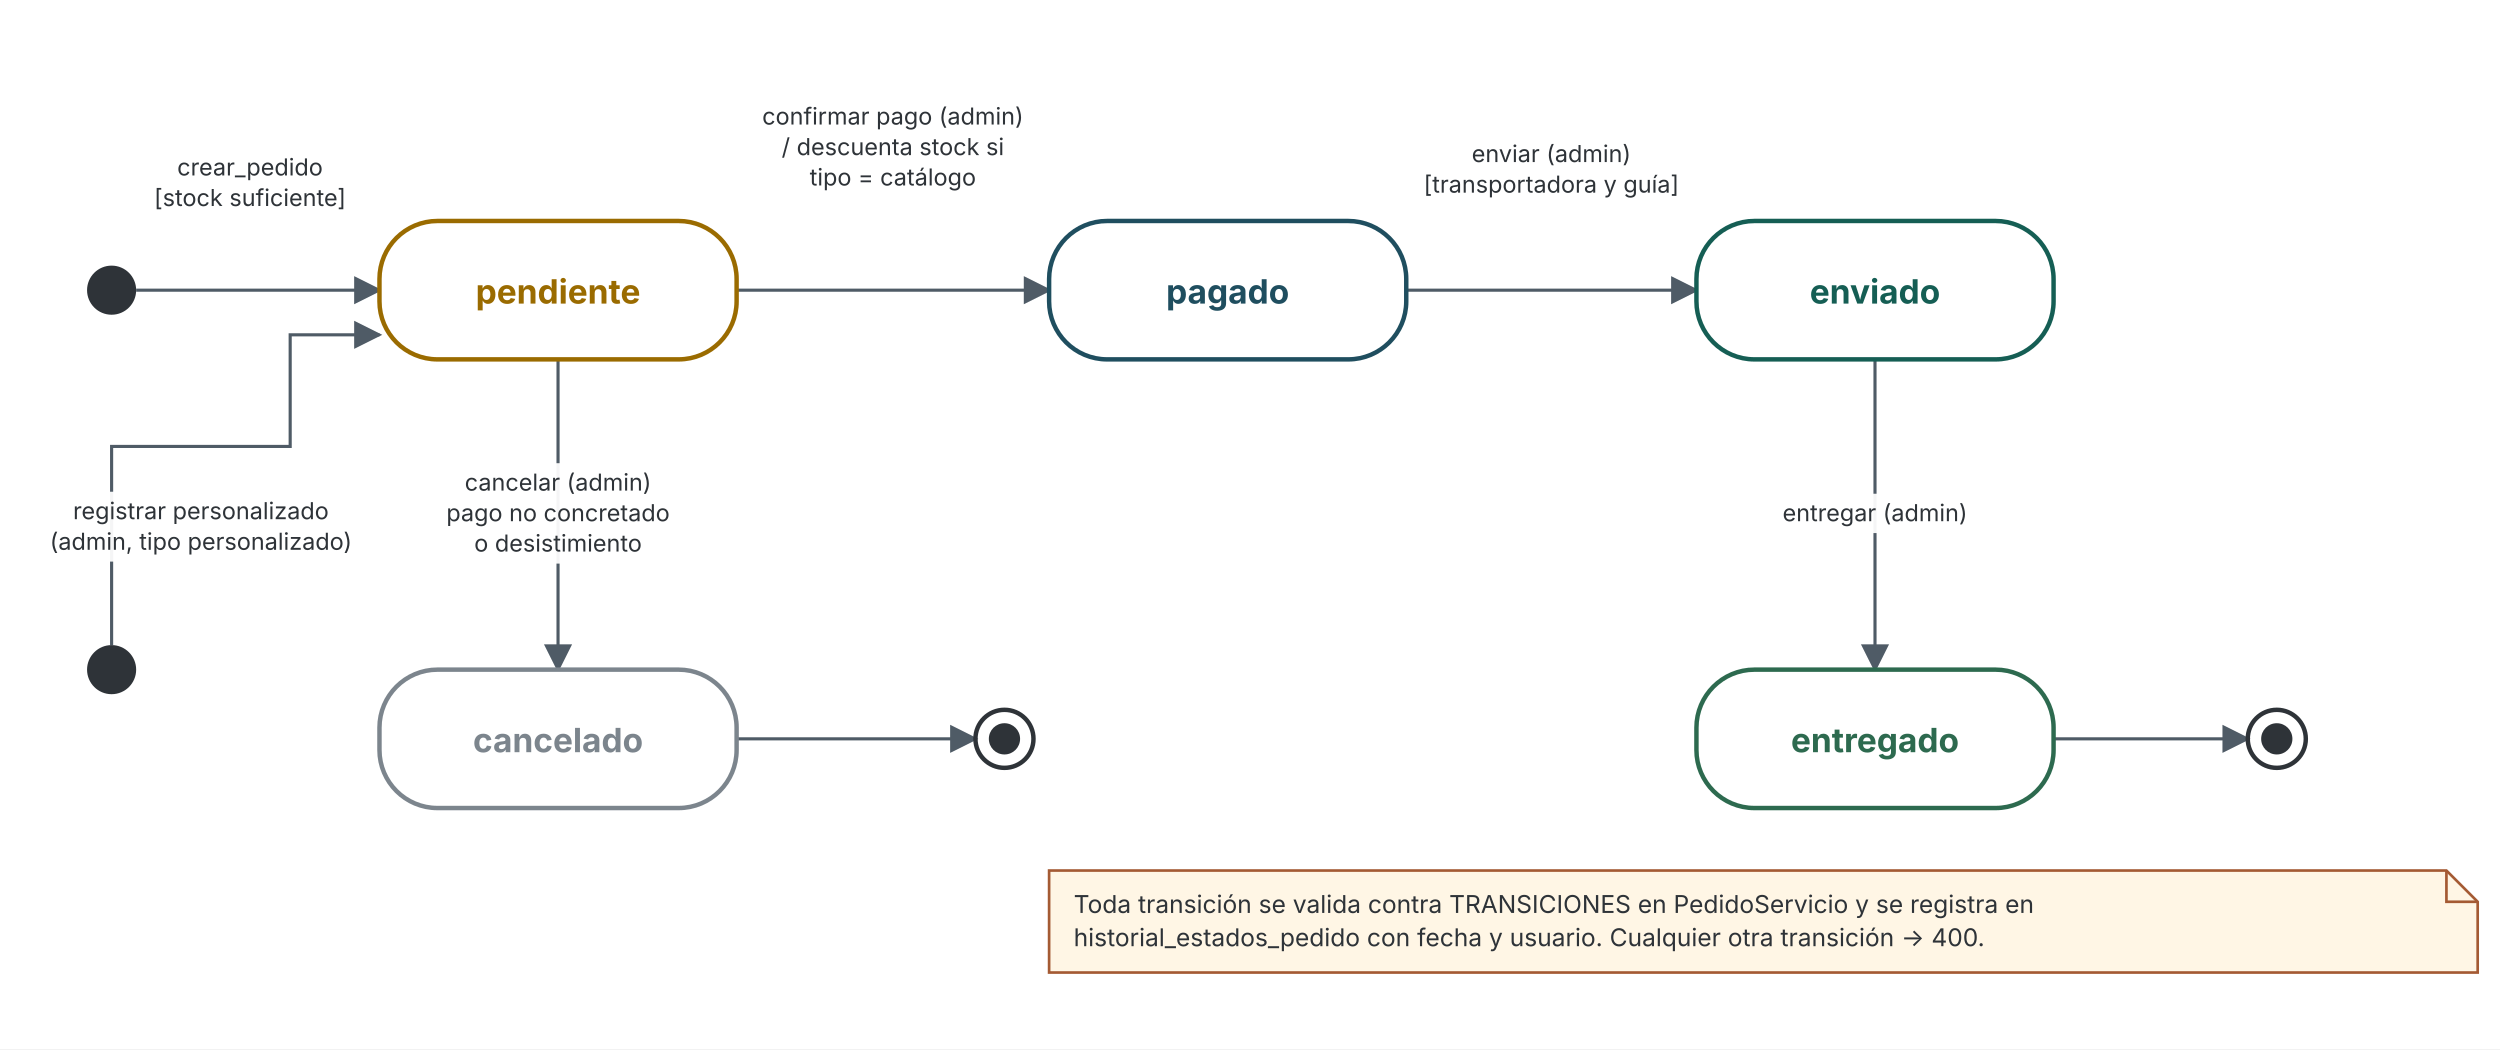
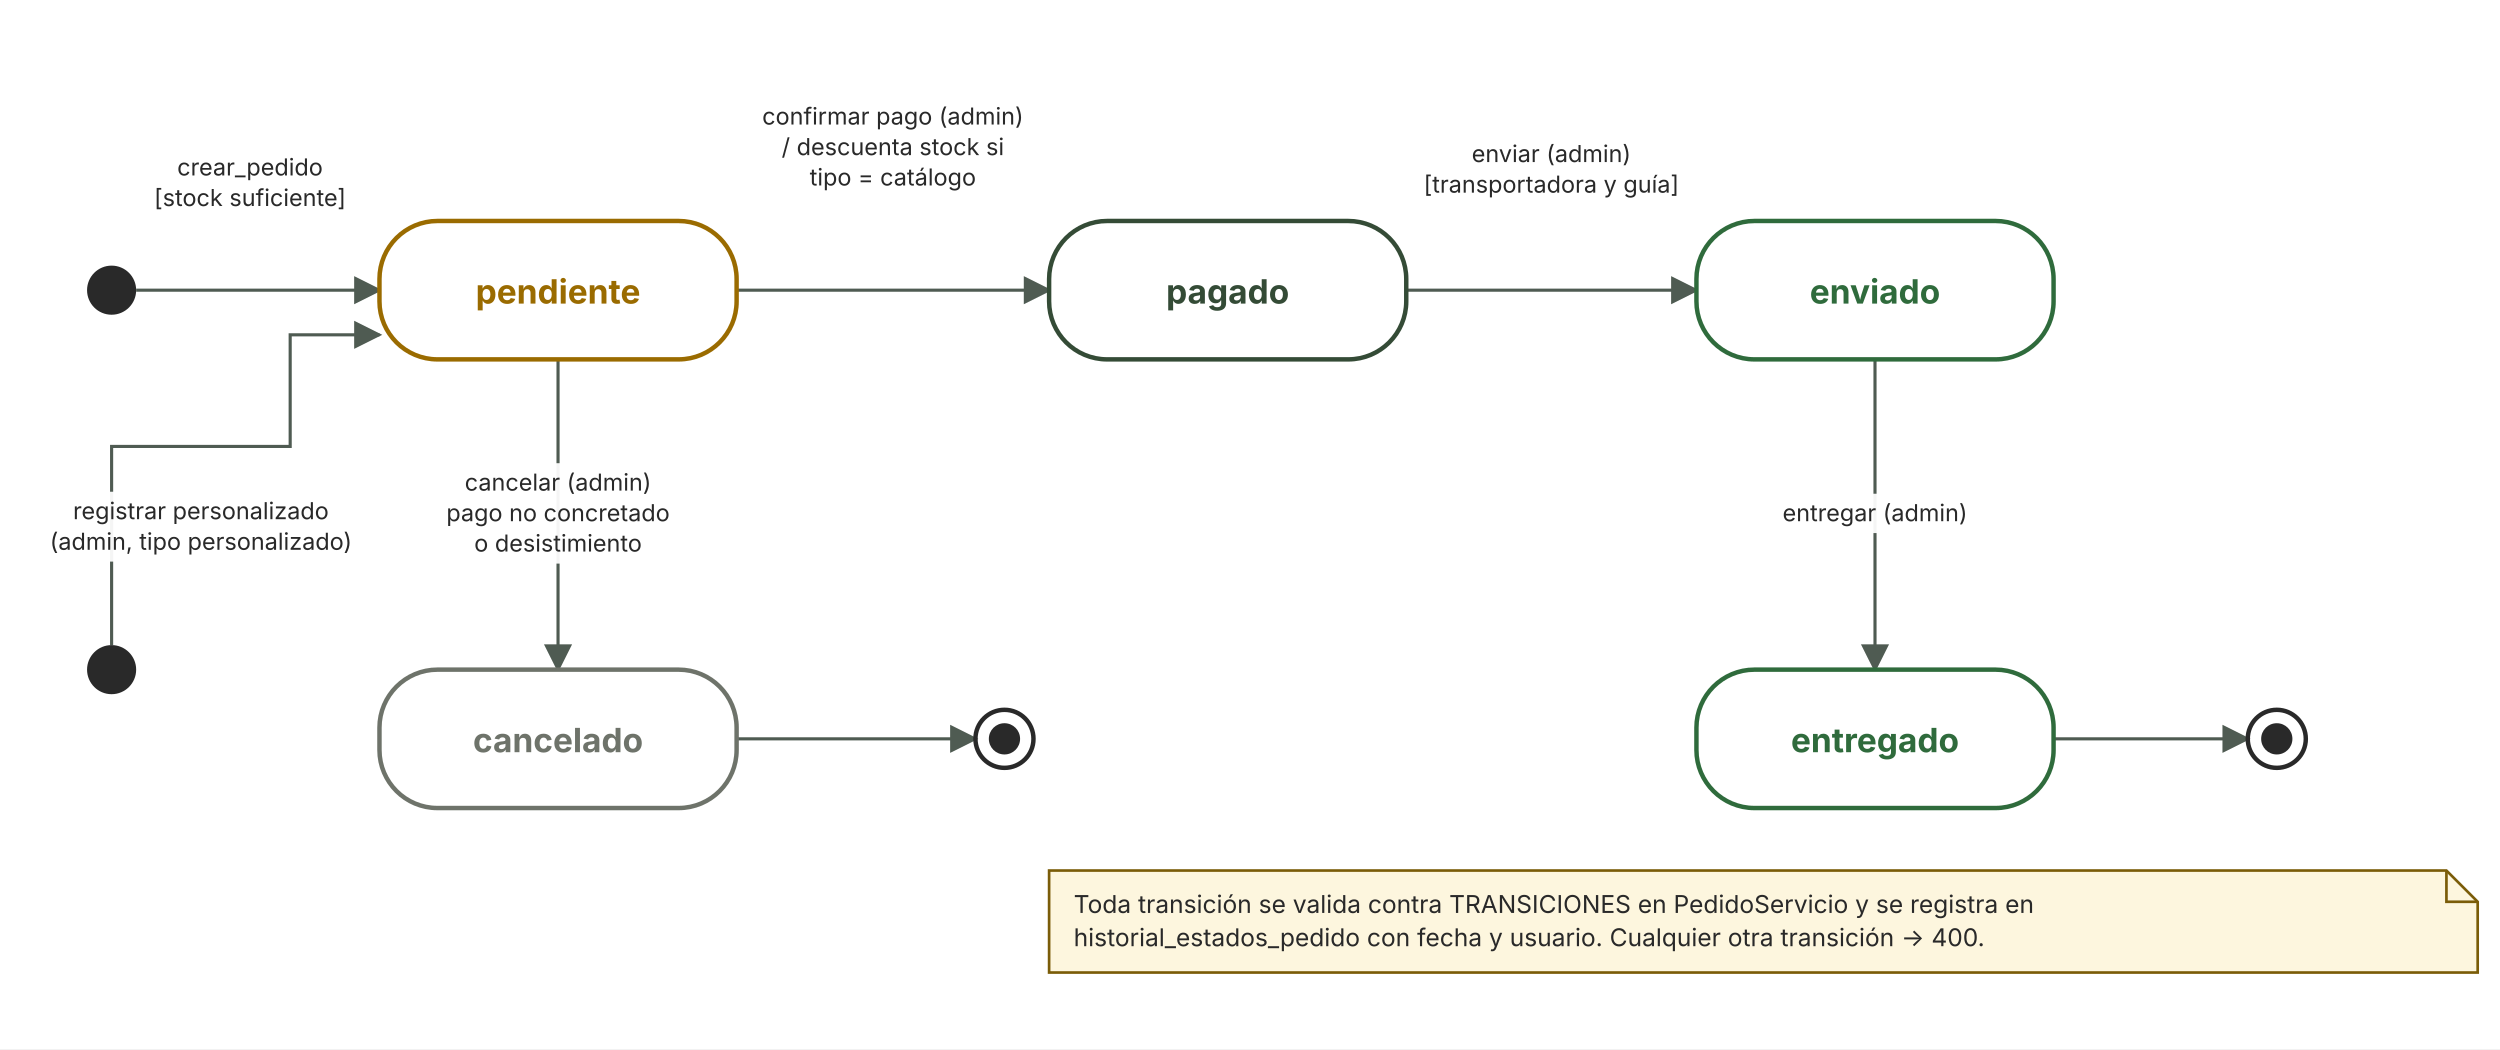
<svg xmlns="http://www.w3.org/2000/svg" viewBox="0 0 1120 470" role="img" aria-label="UML: máquina de estados del pedido" font-family="Inter, 'Segoe UI', Roboto, Arial, sans-serif">
  <defs>
    <marker id="uml_estados_pedido-flecha" viewBox="0 0 10 10" refX="9" refY="5" markerWidth="9" markerHeight="9" orient="auto-start-reverse">
-       <path d="M0,0 L10,5 L0,10 z" fill="#4F5B66" />
+       <path d="M0,0 L10,5 L0,10 z" fill="#4F5B52" />
    </marker>
    <marker id="uml_estados_pedido-abierta" viewBox="0 0 10 10" refX="9" refY="5" markerWidth="10" markerHeight="10" orient="auto-start-reverse">
-       <path d="M0,0 L10,5 L0,10" fill="none" stroke="#4F5B66" stroke-width="1.3" />
+       <path d="M0,0 L10,5 L0,10" fill="none" stroke="#4F5B52" stroke-width="1.3" />
    </marker>
    <marker id="uml_estados_pedido-rombo" viewBox="0 0 16 10" refX="1" refY="5" markerWidth="16" markerHeight="10" orient="auto-start-reverse">
-       <path d="M1,5 L8,1 L15,5 L8,9 z" fill="#4F5B66" />
+       <path d="M1,5 L8,1 L15,5 L8,9 z" fill="#4F5B52" />
    </marker>
  </defs>
  <rect width="1120" height="470" fill="#FFFFFF" />
-   <path d="M61,130 L170,130" fill="none" stroke="#4F5B66" stroke-width="1.4" marker-end="url(#uml_estados_pedido-flecha)" />
-   <path d="M50,289 L50,200 L130,200 L130,150 L170,150" fill="none" stroke="#4F5B66" stroke-width="1.4" marker-end="url(#uml_estados_pedido-flecha)" />
-   <path d="M330,130 L470,130" fill="none" stroke="#4F5B66" stroke-width="1.4" marker-end="url(#uml_estados_pedido-flecha)" />
-   <path d="M630,130 L760,130" fill="none" stroke="#4F5B66" stroke-width="1.4" marker-end="url(#uml_estados_pedido-flecha)" />
-   <path d="M840,161 L840,300" fill="none" stroke="#4F5B66" stroke-width="1.4" marker-end="url(#uml_estados_pedido-flecha)" />
-   <path d="M250,161 L250,300" fill="none" stroke="#4F5B66" stroke-width="1.4" marker-end="url(#uml_estados_pedido-flecha)" />
-   <path d="M920,331 L1007,331" fill="none" stroke="#4F5B66" stroke-width="1.4" marker-end="url(#uml_estados_pedido-flecha)" />
-   <path d="M330,331 L437,331" fill="none" stroke="#4F5B66" stroke-width="1.4" marker-end="url(#uml_estados_pedido-flecha)" />
-   <circle cx="50" cy="130" r="11" fill="#2E3338" />
-   <circle cx="50" cy="300" r="11" fill="#2E3338" />
+   <path d="M61,130 L170,130" fill="none" stroke="#4F5B52" stroke-width="1.4" marker-end="url(#uml_estados_pedido-flecha)" />
+   <path d="M50,289 L50,200 L130,200 L130,150 L170,150" fill="none" stroke="#4F5B52" stroke-width="1.4" marker-end="url(#uml_estados_pedido-flecha)" />
+   <path d="M330,130 L470,130" fill="none" stroke="#4F5B52" stroke-width="1.4" marker-end="url(#uml_estados_pedido-flecha)" />
+   <path d="M630,130 L760,130" fill="none" stroke="#4F5B52" stroke-width="1.4" marker-end="url(#uml_estados_pedido-flecha)" />
+   <path d="M840,161 L840,300" fill="none" stroke="#4F5B52" stroke-width="1.4" marker-end="url(#uml_estados_pedido-flecha)" />
+   <path d="M250,161 L250,300" fill="none" stroke="#4F5B52" stroke-width="1.4" marker-end="url(#uml_estados_pedido-flecha)" />
+   <path d="M920,331 L1007,331" fill="none" stroke="#4F5B52" stroke-width="1.4" marker-end="url(#uml_estados_pedido-flecha)" />
+   <path d="M330,331 L437,331" fill="none" stroke="#4F5B52" stroke-width="1.4" marker-end="url(#uml_estados_pedido-flecha)" />
+   <circle cx="50" cy="130" r="11" fill="#292929" />
+   <circle cx="50" cy="300" r="11" fill="#292929" />
  <rect x="170" y="99" width="160" height="62" rx="26" fill="#FFFFFF" stroke="#9A6B00" stroke-width="2" />
-   <rect x="470" y="99" width="160" height="62" rx="26" fill="#FFFFFF" stroke="#1F4E5F" stroke-width="2" />
-   <rect x="760" y="99" width="160" height="62" rx="26" fill="#FFFFFF" stroke="#155E54" stroke-width="2" />
-   <rect x="760" y="300" width="160" height="62" rx="26" fill="#FFFFFF" stroke="#2D6A4F" stroke-width="2" />
-   <rect x="170" y="300" width="160" height="62" rx="26" fill="#FFFFFF" stroke="#7C858D" stroke-width="2" />
-   <circle cx="1020" cy="331" r="13" fill="none" stroke="#2E3338" stroke-width="2" />
-   <circle cx="1020" cy="331" r="7" fill="#2E3338" />
-   <circle cx="450" cy="331" r="13" fill="none" stroke="#2E3338" stroke-width="2" />
-   <circle cx="450" cy="331" r="7" fill="#2E3338" />
-   <path d="M470,390 h626 l14,14 v31.7 h-640 z" fill="#FFF6E5" stroke="#A45A33" stroke-width="1.2" />
-   <path d="M1096,390 v14 h14" fill="none" stroke="#A45A33" stroke-width="1.2" />
+   <rect x="470" y="99" width="160" height="62" rx="26" fill="#FFFFFF" stroke="#344B36" stroke-width="2" />
+   <rect x="760" y="99" width="160" height="62" rx="26" fill="#FFFFFF" stroke="#2F6B3C" stroke-width="2" />
+   <rect x="760" y="300" width="160" height="62" rx="26" fill="#FFFFFF" stroke="#2F6B3C" stroke-width="2" />
+   <rect x="170" y="300" width="160" height="62" rx="26" fill="#FFFFFF" stroke="#6E736A" stroke-width="2" />
+   <circle cx="1020" cy="331" r="13" fill="none" stroke="#292929" stroke-width="2" />
+   <circle cx="1020" cy="331" r="7" fill="#292929" />
+   <circle cx="450" cy="331" r="13" fill="none" stroke="#292929" stroke-width="2" />
+   <circle cx="450" cy="331" r="7" fill="#292929" />
+   <path d="M470,390 h626 l14,14 v31.7 h-640 z" fill="#FDF6DE" stroke="#7A5C08" stroke-width="1.2" />
+   <path d="M1096,390 v14 h14" fill="none" stroke="#7A5C08" stroke-width="1.2" />
  <text x="250.0" y="136.0" font-family="Inter, 'Segoe UI', Roboto, Arial, sans-serif" font-size="15" font-weight="700" fill="#9A6B00" text-anchor="middle">pendiente</text>
-   <text x="550.0" y="136.0" font-family="Inter, 'Segoe UI', Roboto, Arial, sans-serif" font-size="15" font-weight="700" fill="#1F4E5F" text-anchor="middle">pagado</text>
-   <text x="840.0" y="136.0" font-family="Inter, 'Segoe UI', Roboto, Arial, sans-serif" font-size="15" font-weight="700" fill="#155E54" text-anchor="middle">enviado</text>
-   <text x="840.0" y="337.0" font-family="Inter, 'Segoe UI', Roboto, Arial, sans-serif" font-size="15" font-weight="700" fill="#2D6A4F" text-anchor="middle">entregado</text>
-   <text x="250.0" y="337.0" font-family="Inter, 'Segoe UI', Roboto, Arial, sans-serif" font-size="15" font-weight="700" fill="#7C858D" text-anchor="middle">cancelado</text>
+   <text x="550.0" y="136.0" font-family="Inter, 'Segoe UI', Roboto, Arial, sans-serif" font-size="15" font-weight="700" fill="#344B36" text-anchor="middle">pagado</text>
+   <text x="840.0" y="136.0" font-family="Inter, 'Segoe UI', Roboto, Arial, sans-serif" font-size="15" font-weight="700" fill="#2F6B3C" text-anchor="middle">enviado</text>
+   <text x="840.0" y="337.0" font-family="Inter, 'Segoe UI', Roboto, Arial, sans-serif" font-size="15" font-weight="700" fill="#2F6B3C" text-anchor="middle">entregado</text>
+   <text x="250.0" y="337.0" font-family="Inter, 'Segoe UI', Roboto, Arial, sans-serif" font-size="15" font-weight="700" fill="#6E736A" text-anchor="middle">cancelado</text>
  <rect x="54.1" y="66.3" width="115.8" height="31.3" rx="4" fill="#FFFFFF" fill-opacity=".94" />
-   <text x="112.0" y="78.6" font-family="Inter, 'Segoe UI', Roboto, Arial, sans-serif" font-size="10.5" font-weight="400" fill="#2E3338" text-anchor="middle">crear_pedido</text>
-   <text x="112.0" y="92.3" font-family="Inter, 'Segoe UI', Roboto, Arial, sans-serif" font-size="10.5" font-weight="400" fill="#2E3338" text-anchor="middle">[stock suficiente]</text>
+   <text x="112.0" y="78.6" font-family="Inter, 'Segoe UI', Roboto, Arial, sans-serif" font-size="10.5" font-weight="400" fill="#292929" text-anchor="middle">crear_pedido</text>
+   <text x="112.0" y="92.3" font-family="Inter, 'Segoe UI', Roboto, Arial, sans-serif" font-size="10.5" font-weight="400" fill="#292929" text-anchor="middle">[stock suficiente]</text>
  <rect x="5.6" y="220.3" width="168.8" height="31.3" rx="4" fill="#FFFFFF" fill-opacity=".94" />
-   <text x="90.0" y="232.6" font-family="Inter, 'Segoe UI', Roboto, Arial, sans-serif" font-size="10.5" font-weight="400" fill="#2E3338" text-anchor="middle">registrar personalizado</text>
-   <text x="90.0" y="246.3" font-family="Inter, 'Segoe UI', Roboto, Arial, sans-serif" font-size="10.5" font-weight="400" fill="#2E3338" text-anchor="middle">(admin, tipo personalizado)</text>
+   <text x="90.0" y="232.6" font-family="Inter, 'Segoe UI', Roboto, Arial, sans-serif" font-size="10.5" font-weight="400" fill="#292929" text-anchor="middle">registrar personalizado</text>
+   <text x="90.0" y="246.3" font-family="Inter, 'Segoe UI', Roboto, Arial, sans-serif" font-size="10.5" font-weight="400" fill="#292929" text-anchor="middle">(admin, tipo personalizado)</text>
  <rect x="330.3" y="43.5" width="139.4" height="45.0" rx="4" fill="#FFFFFF" fill-opacity=".94" />
-   <text x="400.0" y="55.8" font-family="Inter, 'Segoe UI', Roboto, Arial, sans-serif" font-size="10.5" font-weight="400" fill="#2E3338" text-anchor="middle">confirmar pago (admin)</text>
-   <text x="400.0" y="69.5" font-family="Inter, 'Segoe UI', Roboto, Arial, sans-serif" font-size="10.5" font-weight="400" fill="#2E3338" text-anchor="middle">/ descuenta stock si</text>
-   <text x="400.0" y="83.1" font-family="Inter, 'Segoe UI', Roboto, Arial, sans-serif" font-size="10.5" font-weight="400" fill="#2E3338" text-anchor="middle">tipo = catálogo</text>
+   <text x="400.0" y="55.8" font-family="Inter, 'Segoe UI', Roboto, Arial, sans-serif" font-size="10.5" font-weight="400" fill="#292929" text-anchor="middle">confirmar pago (admin)</text>
+   <text x="400.0" y="69.5" font-family="Inter, 'Segoe UI', Roboto, Arial, sans-serif" font-size="10.5" font-weight="400" fill="#292929" text-anchor="middle">/ descuenta stock si</text>
+   <text x="400.0" y="83.1" font-family="Inter, 'Segoe UI', Roboto, Arial, sans-serif" font-size="10.5" font-weight="400" fill="#292929" text-anchor="middle">tipo = catálogo</text>
  <rect x="622.4" y="60.4" width="145.2" height="31.3" rx="4" fill="#FFFFFF" fill-opacity=".94" />
-   <text x="695.0" y="72.6" font-family="Inter, 'Segoe UI', Roboto, Arial, sans-serif" font-size="10.5" font-weight="400" fill="#2E3338" text-anchor="middle">enviar (admin)</text>
-   <text x="695.0" y="86.3" font-family="Inter, 'Segoe UI', Roboto, Arial, sans-serif" font-size="10.5" font-weight="400" fill="#2E3338" text-anchor="middle">[transportadora y guía]</text>
+   <text x="695.0" y="72.6" font-family="Inter, 'Segoe UI', Roboto, Arial, sans-serif" font-size="10.5" font-weight="400" fill="#292929" text-anchor="middle">enviar (admin)</text>
+   <text x="695.0" y="86.3" font-family="Inter, 'Segoe UI', Roboto, Arial, sans-serif" font-size="10.5" font-weight="400" fill="#292929" text-anchor="middle">[transportadora y guía]</text>
  <rect x="788.0" y="221.2" width="104.1" height="17.6" rx="4" fill="#FFFFFF" fill-opacity=".94" />
-   <text x="840.0" y="233.5" font-family="Inter, 'Segoe UI', Roboto, Arial, sans-serif" font-size="10.5" font-weight="400" fill="#2E3338" text-anchor="middle">entregar (admin)</text>
+   <text x="840.0" y="233.5" font-family="Inter, 'Segoe UI', Roboto, Arial, sans-serif" font-size="10.5" font-weight="400" fill="#292929" text-anchor="middle">entregar (admin)</text>
  <rect x="192.1" y="207.5" width="115.8" height="45.0" rx="4" fill="#FFFFFF" fill-opacity=".94" />
-   <text x="250.0" y="219.8" font-family="Inter, 'Segoe UI', Roboto, Arial, sans-serif" font-size="10.5" font-weight="400" fill="#2E3338" text-anchor="middle">cancelar (admin)</text>
-   <text x="250.0" y="233.5" font-family="Inter, 'Segoe UI', Roboto, Arial, sans-serif" font-size="10.5" font-weight="400" fill="#2E3338" text-anchor="middle">pago no concretado</text>
-   <text x="250.0" y="247.1" font-family="Inter, 'Segoe UI', Roboto, Arial, sans-serif" font-size="10.5" font-weight="400" fill="#2E3338" text-anchor="middle">o desistimiento</text>
-   <text x="481.0" y="409.0" font-family="Inter, 'Segoe UI', Roboto, Arial, sans-serif" font-size="11" font-weight="400" fill="#2E3338" text-anchor="start">Toda transición se valida contra TRANSICIONES en PedidoServicio y se registra en</text>
-   <text x="481.0" y="423.9" font-family="Inter, 'Segoe UI', Roboto, Arial, sans-serif" font-size="11" font-weight="400" fill="#2E3338" text-anchor="start">historial_estados_pedido con fecha y usuario. Cualquier otra transición → 400.</text>
+   <text x="250.0" y="219.8" font-family="Inter, 'Segoe UI', Roboto, Arial, sans-serif" font-size="10.5" font-weight="400" fill="#292929" text-anchor="middle">cancelar (admin)</text>
+   <text x="250.0" y="233.5" font-family="Inter, 'Segoe UI', Roboto, Arial, sans-serif" font-size="10.5" font-weight="400" fill="#292929" text-anchor="middle">pago no concretado</text>
+   <text x="250.0" y="247.1" font-family="Inter, 'Segoe UI', Roboto, Arial, sans-serif" font-size="10.5" font-weight="400" fill="#292929" text-anchor="middle">o desistimiento</text>
+   <text x="481.0" y="409.0" font-family="Inter, 'Segoe UI', Roboto, Arial, sans-serif" font-size="11" font-weight="400" fill="#292929" text-anchor="start">Toda transición se valida contra TRANSICIONES en PedidoServicio y se registra en</text>
+   <text x="481.0" y="423.9" font-family="Inter, 'Segoe UI', Roboto, Arial, sans-serif" font-size="11" font-weight="400" fill="#292929" text-anchor="start">historial_estados_pedido con fecha y usuario. Cualquier otra transición → 400.</text>
</svg>
